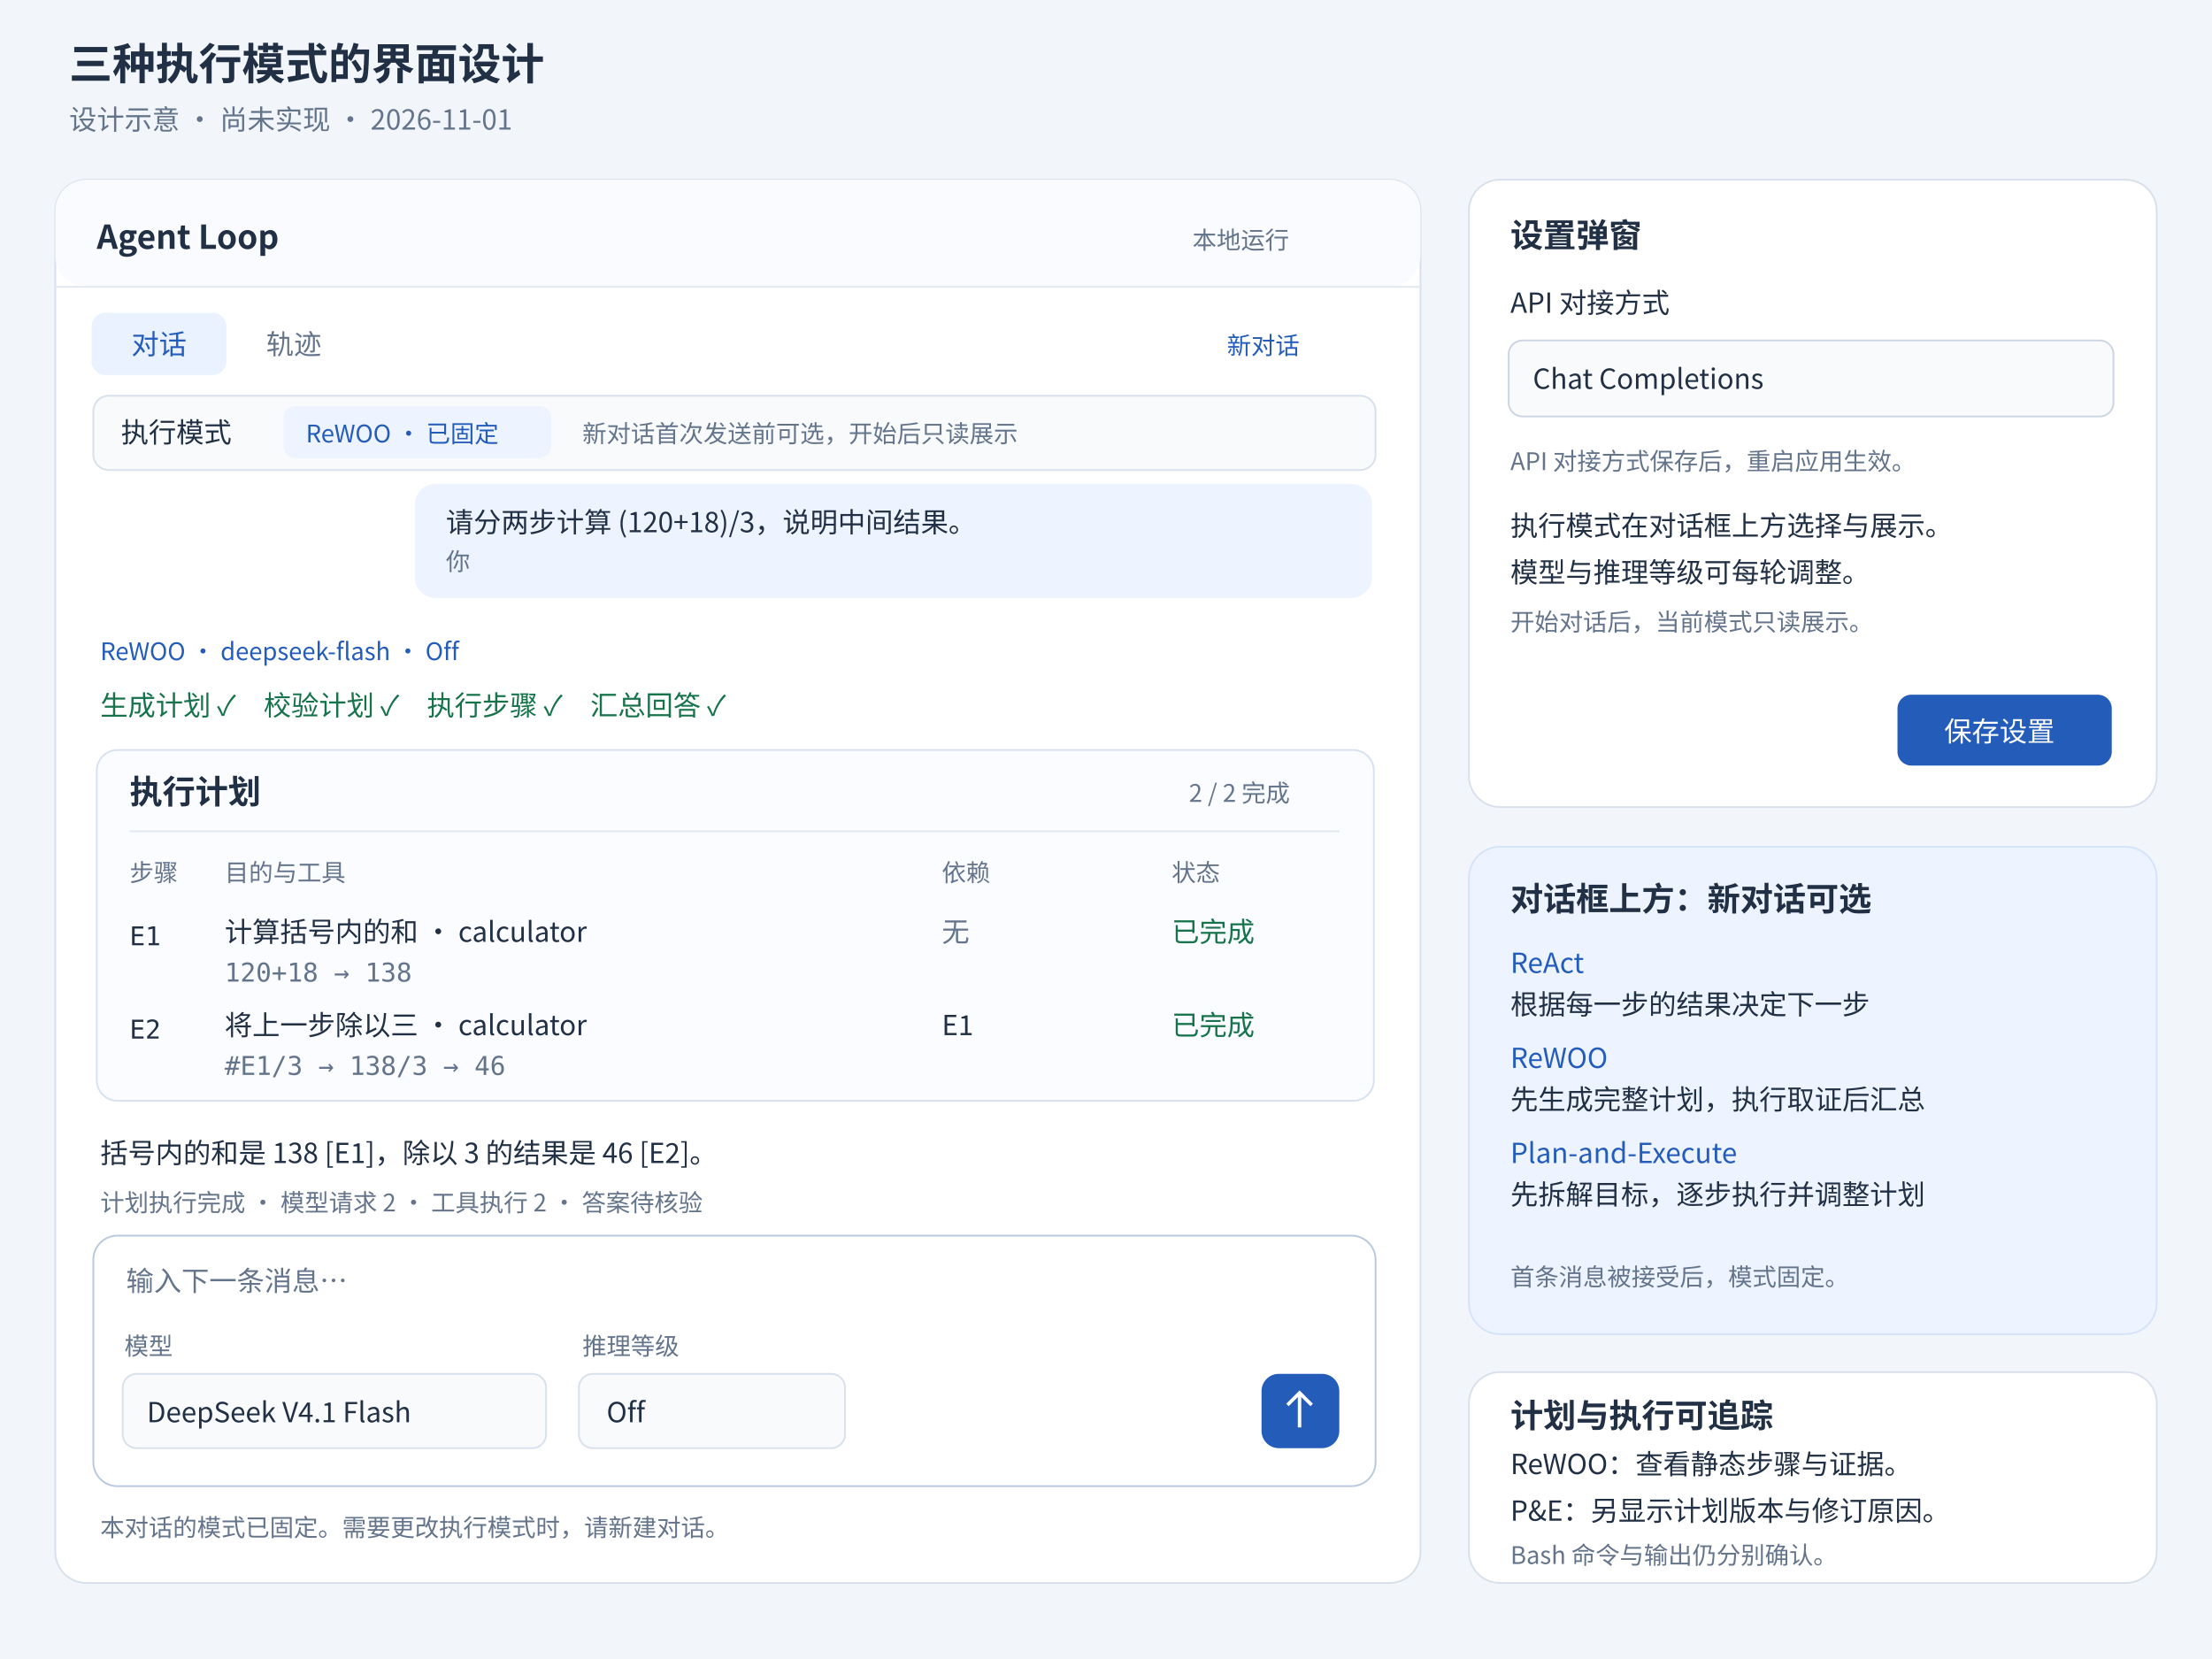
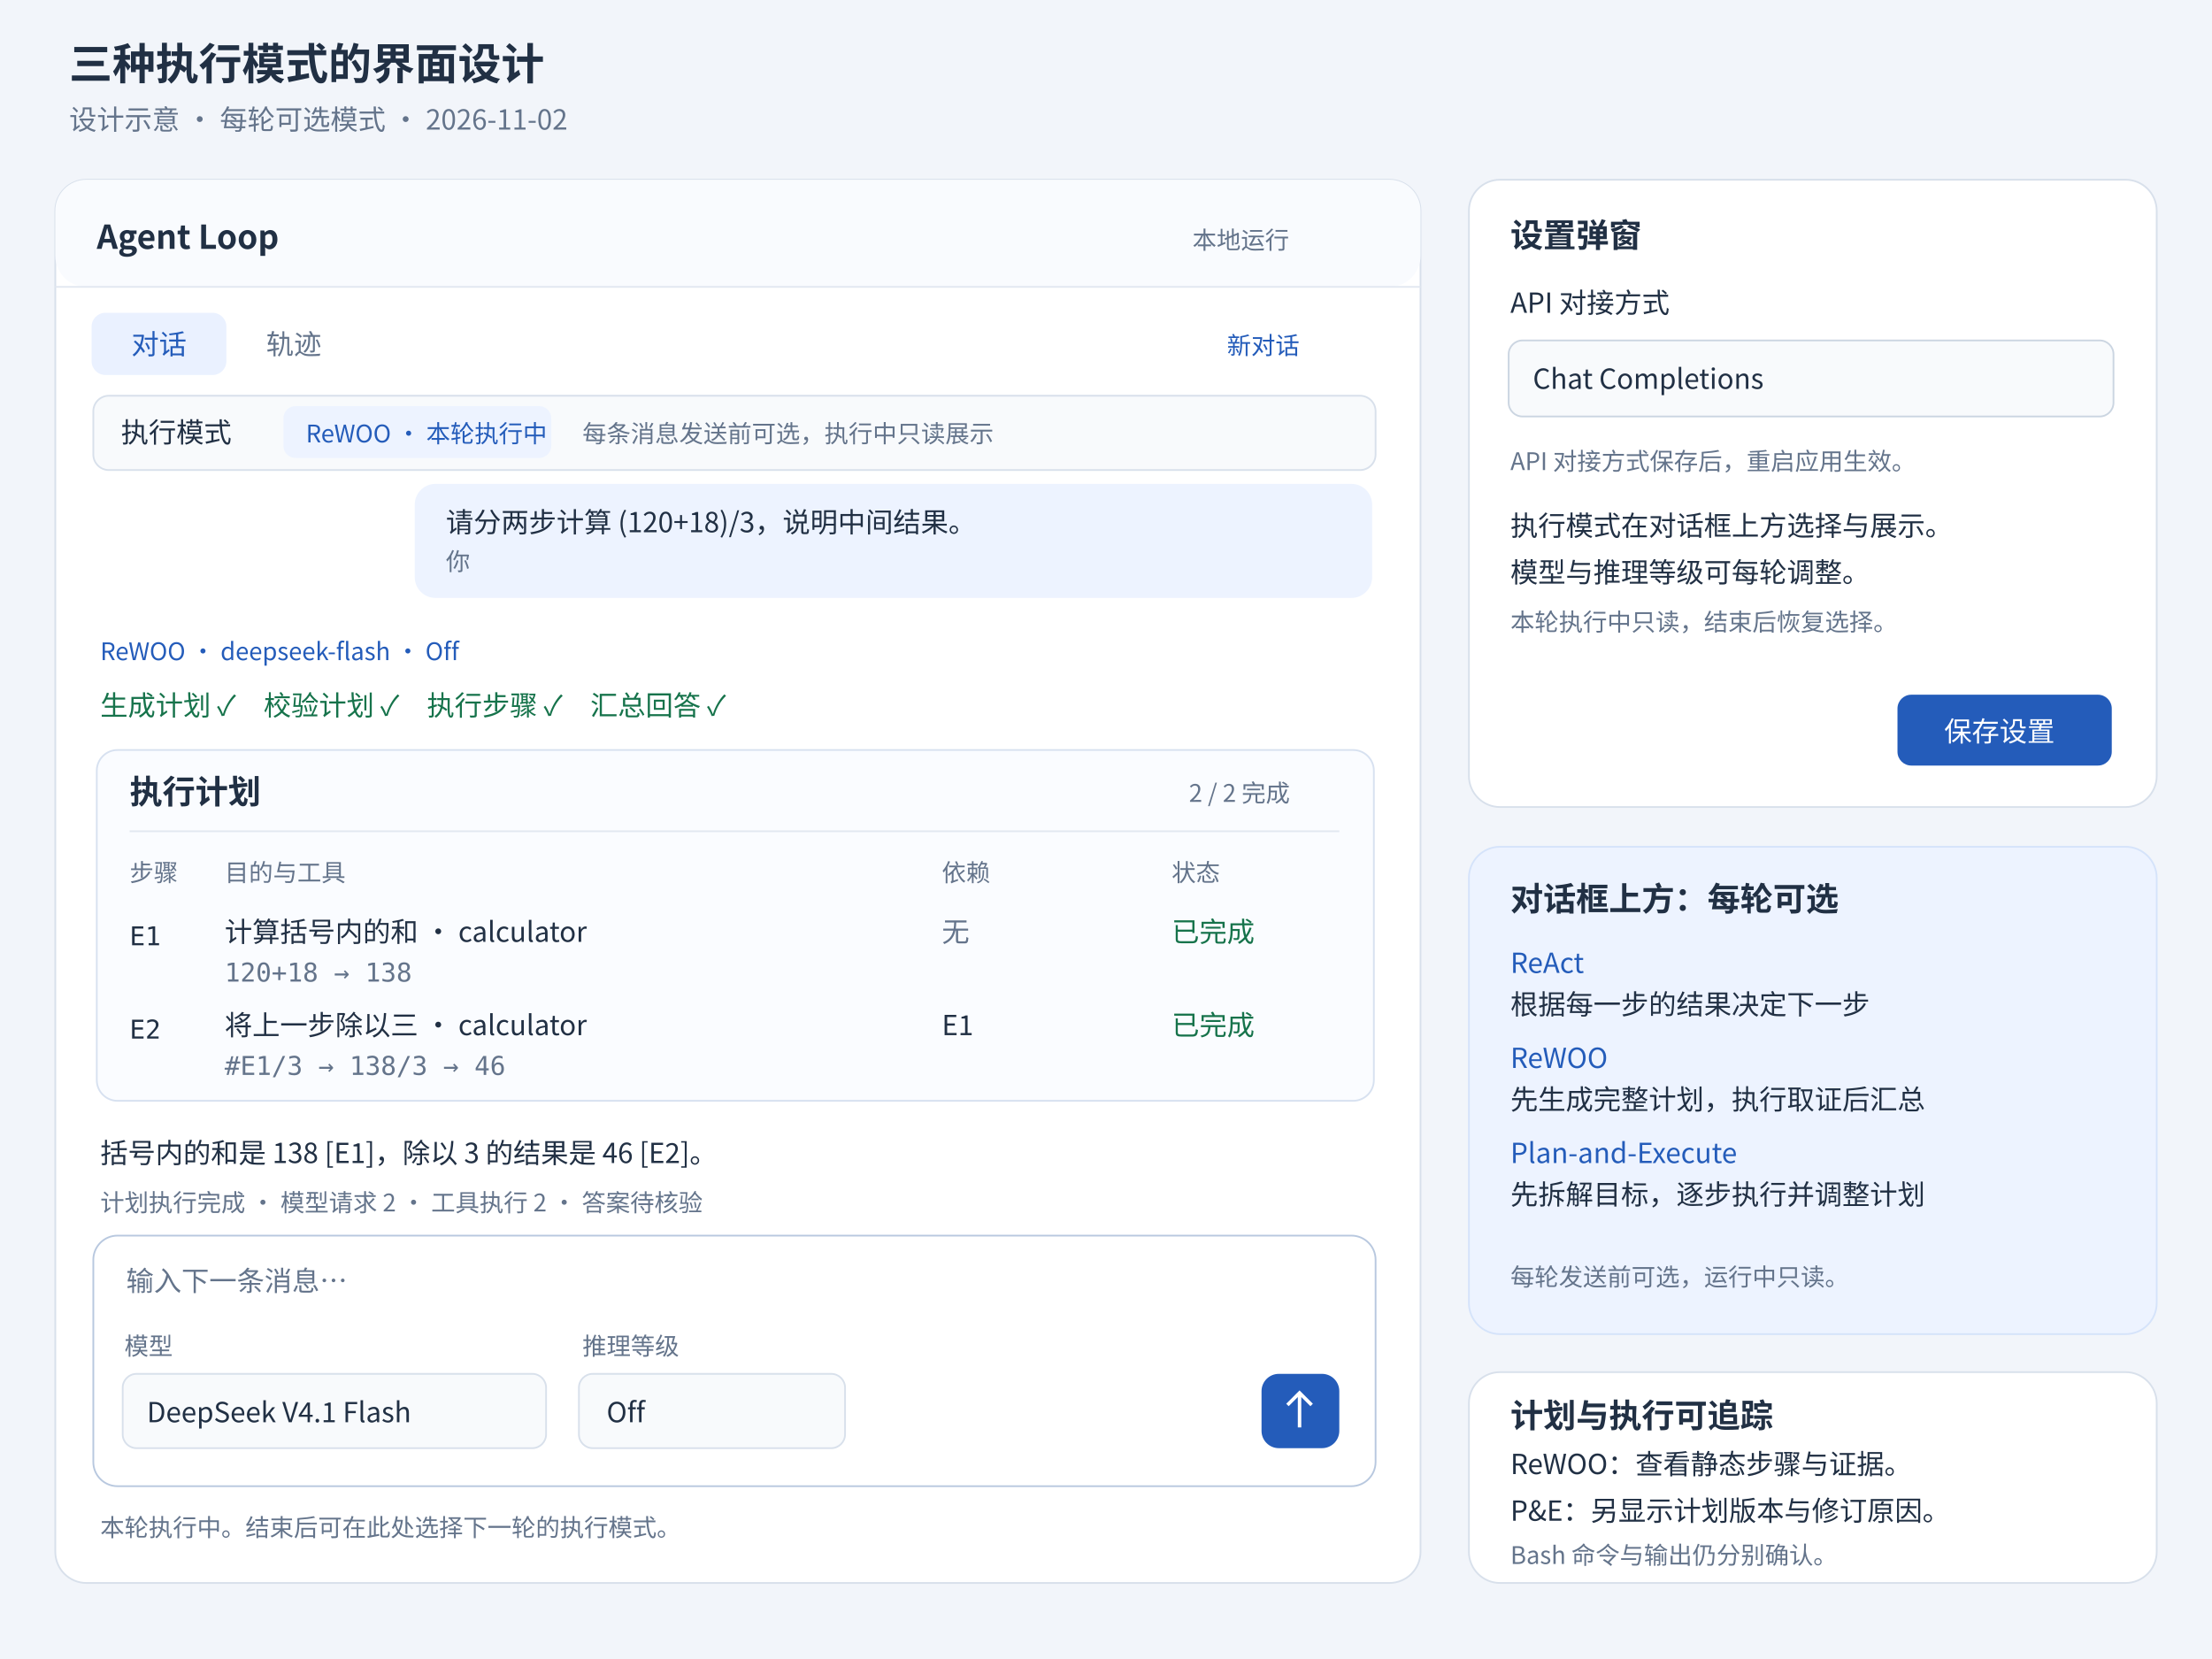
<svg xmlns="http://www.w3.org/2000/svg" width="1280" height="960" viewBox="0 0 1280 960" role="img" aria-labelledby="title desc">
  <defs>
    <style>
      text { font-family: system-ui, -apple-system, 'Noto Sans CJK SC', 'Microsoft YaHei', sans-serif; fill: #213044; }
      .title { font-size: 25px; font-weight: 700; }
      .heading { font-size: 19px; font-weight: 650; }
      .body { font-size: 16px; }
      .small { font-size: 14px; }
      .muted { fill: #64748b; }
      .blue { fill: #245cba; }
      .green { fill: #16734b; }
      .mono { font-family: ui-monospace, monospace; font-size: 15px; }
    </style>
  </defs>
  <rect width="1280" height="960" fill="#f2f5fa" />
  <text x="40" y="46" class="title">三种执行模式的界面设计</text>
-   <text x="40" y="75" class="body muted">设计示意 · 尚未实现 · 2026-11-01</text>
+   <text x="40" y="75" class="body muted">设计示意 · 每轮可选模式 · 2026-11-02</text>
  <rect x="32" y="104" width="790" height="812" rx="18" fill="white" stroke="#d8e0eb" />
  <rect x="32" y="104" width="790" height="62" rx="18" fill="#f9fbfe" />
  <text x="56" y="144" class="heading">Agent Loop</text>
  <text x="690" y="144" class="small muted">本地运行</text>
  <line x1="32" y1="166" x2="822" y2="166" stroke="#e2e8f0" />
  <rect x="53" y="181" width="78" height="36" rx="8" fill="#eaf1ff" />
  <text x="76" y="205" class="body blue">对话</text>
  <text x="154" y="205" class="body muted">轨迹</text>
  <text x="710" y="205" class="small blue">新对话</text>
  <rect x="54" y="229" width="742" height="43" rx="9" fill="#f8fafc" stroke="#d8e0eb" />
  <text x="70" y="256" class="body">执行模式</text>
  <rect x="164" y="235" width="155" height="30" rx="7" fill="#edf3ff" />
-   <text x="177" y="256" class="small blue">ReWOO · 已固定</text>
-   <text x="337" y="256" class="small muted">新对话首次发送前可选，开始后只读展示</text>
+   <text x="177" y="256" class="small blue">ReWOO · 本轮执行中</text>
+   <text x="337" y="256" class="small muted">每条消息发送前可选，执行中只读展示</text>
  <g id="conversation-content" transform="translate(0,41)">
    <rect x="240" y="239" width="554" height="66" rx="12" fill="#edf3ff" />
    <text x="258" y="267" class="body">请分两步计算 (120+18)/3，说明中间结果。</text>
    <text x="258" y="289" class="small muted">你</text>
    <text x="58" y="341" class="small blue">ReWOO · deepseek-flash · Off</text>
    <text x="58" y="373" class="body green">生成计划 ✓　校验计划 ✓　执行步骤 ✓　汇总回答 ✓</text>
    <rect x="56" y="393" width="739" height="203" rx="12" fill="#fafcff" stroke="#d7e1f0" />
    <text x="75" y="424" class="heading">执行计划</text>
    <text x="688" y="423" class="small muted">2 / 2 完成</text>
    <line x1="75" y1="440" x2="775" y2="440" stroke="#e2e8f0" />
    <text x="75" y="469" class="small muted">步骤</text>
    <text x="130" y="469" class="small muted">目的与工具</text>
    <text x="545" y="469" class="small muted">依赖</text>
    <text x="678" y="469" class="small muted">状态</text>
    <text x="75" y="506" class="mono">E1</text>
    <text x="130" y="504" class="body">计算括号内的和 · calculator</text>
    <text x="545" y="504" class="body muted">无</text>
    <text x="678" y="504" class="body green">已完成</text>
    <text x="130" y="527" class="mono muted">120+18 → 138</text>
    <text x="75" y="560" class="mono">E2</text>
    <text x="130" y="558" class="body">将上一步除以三 · calculator</text>
    <text x="545" y="558" class="body">E1</text>
    <text x="678" y="558" class="body green">已完成</text>
    <text x="130" y="581" class="mono muted">#E1/3 → 138/3 → 46</text>
    <text x="58" y="632" class="body">括号内的和是 138 [E1]，除以 3 的结果是 46 [E2]。</text>
    <text x="58" y="660" class="small muted">计划执行完成 · 模型请求 2 · 工具执行 2 · 答案待核验</text>
  </g>
  <rect x="54" y="715" width="742" height="145" rx="14" fill="white" stroke="#b8c8df" />
  <text x="73" y="747" class="body muted">输入下一条消息…</text>
  <text x="72" y="784" class="small muted">模型</text>
  <text x="337" y="784" class="small muted">推理等级</text>
  <rect x="71" y="795" width="245" height="43" rx="8" fill="#f8fafc" stroke="#d8e0eb" />
  <text x="85" y="823" class="body">DeepSeek V4.1 Flash</text>
  <rect x="335" y="795" width="154" height="43" rx="8" fill="#f8fafc" stroke="#d8e0eb" />
  <text x="351" y="823" class="body">Off</text>
  <rect x="730" y="795" width="45" height="43" rx="10" fill="#245cba" />
  <path d="M752 826 v-20 m-7 7 7 -7 7 7" fill="none" stroke="white" stroke-width="2" />
-   <text x="58" y="889" class="small muted">本对话的模式已固定。需要更改执行模式时，请新建对话。</text>
+   <text x="58" y="889" class="small muted">本轮执行中。结束后可在此处选择下一轮的执行模式。</text>
  <rect x="850" y="104" width="398" height="363" rx="18" fill="white" stroke="#d8e0eb" />
  <text x="874" y="143" class="heading">设置弹窗</text>
  <text x="874" y="181" class="body">API 对接方式</text>
  <rect x="873" y="197" width="350" height="44" rx="8" fill="#f8fafc" stroke="#cbd5e1" />
  <text x="887" y="225" class="body">Chat Completions</text>
  <text x="874" y="272" class="small muted">API 对接方式保存后，重启应用生效。</text>
  <text x="874" y="310" class="body">执行模式在对话框上方选择与展示。</text>
  <text x="874" y="337" class="body">模型与推理等级可每轮调整。</text>
-   <text x="874" y="365" class="small muted">开始对话后，当前模式只读展示。</text>
+   <text x="874" y="365" class="small muted">本轮执行中只读，结束后恢复选择。</text>
  <rect x="1098" y="402" width="124" height="41" rx="8" fill="#245cba" />
  <text x="1125" y="429" class="body" style="fill:white">保存设置</text>
  <rect x="850" y="490" width="398" height="282" rx="18" fill="#edf3ff" stroke="#d5e3fa" />
-   <text x="874" y="527" class="heading">对话框上方：新对话可选</text>
+   <text x="874" y="527" class="heading">对话框上方：每轮可选</text>
  <text x="874" y="563" class="body blue">ReAct</text>
  <text x="874" y="587" class="body">根据每一步的结果决定下一步</text>
  <text x="874" y="618" class="body blue">ReWOO</text>
  <text x="874" y="642" class="body">先生成完整计划，执行取证后汇总</text>
  <text x="874" y="673" class="body blue">Plan-and-Execute</text>
  <text x="874" y="697" class="body">先拆解目标，逐步执行并调整计划</text>
-   <text x="874" y="744" class="small muted">首条消息被接受后，模式固定。</text>
+   <text x="874" y="744" class="small muted">每轮发送前可选，运行中只读。</text>
  <rect x="850" y="794" width="398" height="122" rx="18" fill="white" stroke="#d8e0eb" />
  <text x="874" y="826" class="heading">计划与执行可追踪</text>
  <text x="874" y="853" class="body">ReWOO：查看静态步骤与证据。</text>
  <text x="874" y="880" class="body">P&amp;E：另显示计划版本与修订原因。</text>
  <text x="874" y="905" class="small muted">Bash 命令与输出仍分别确认。</text>
</svg>
